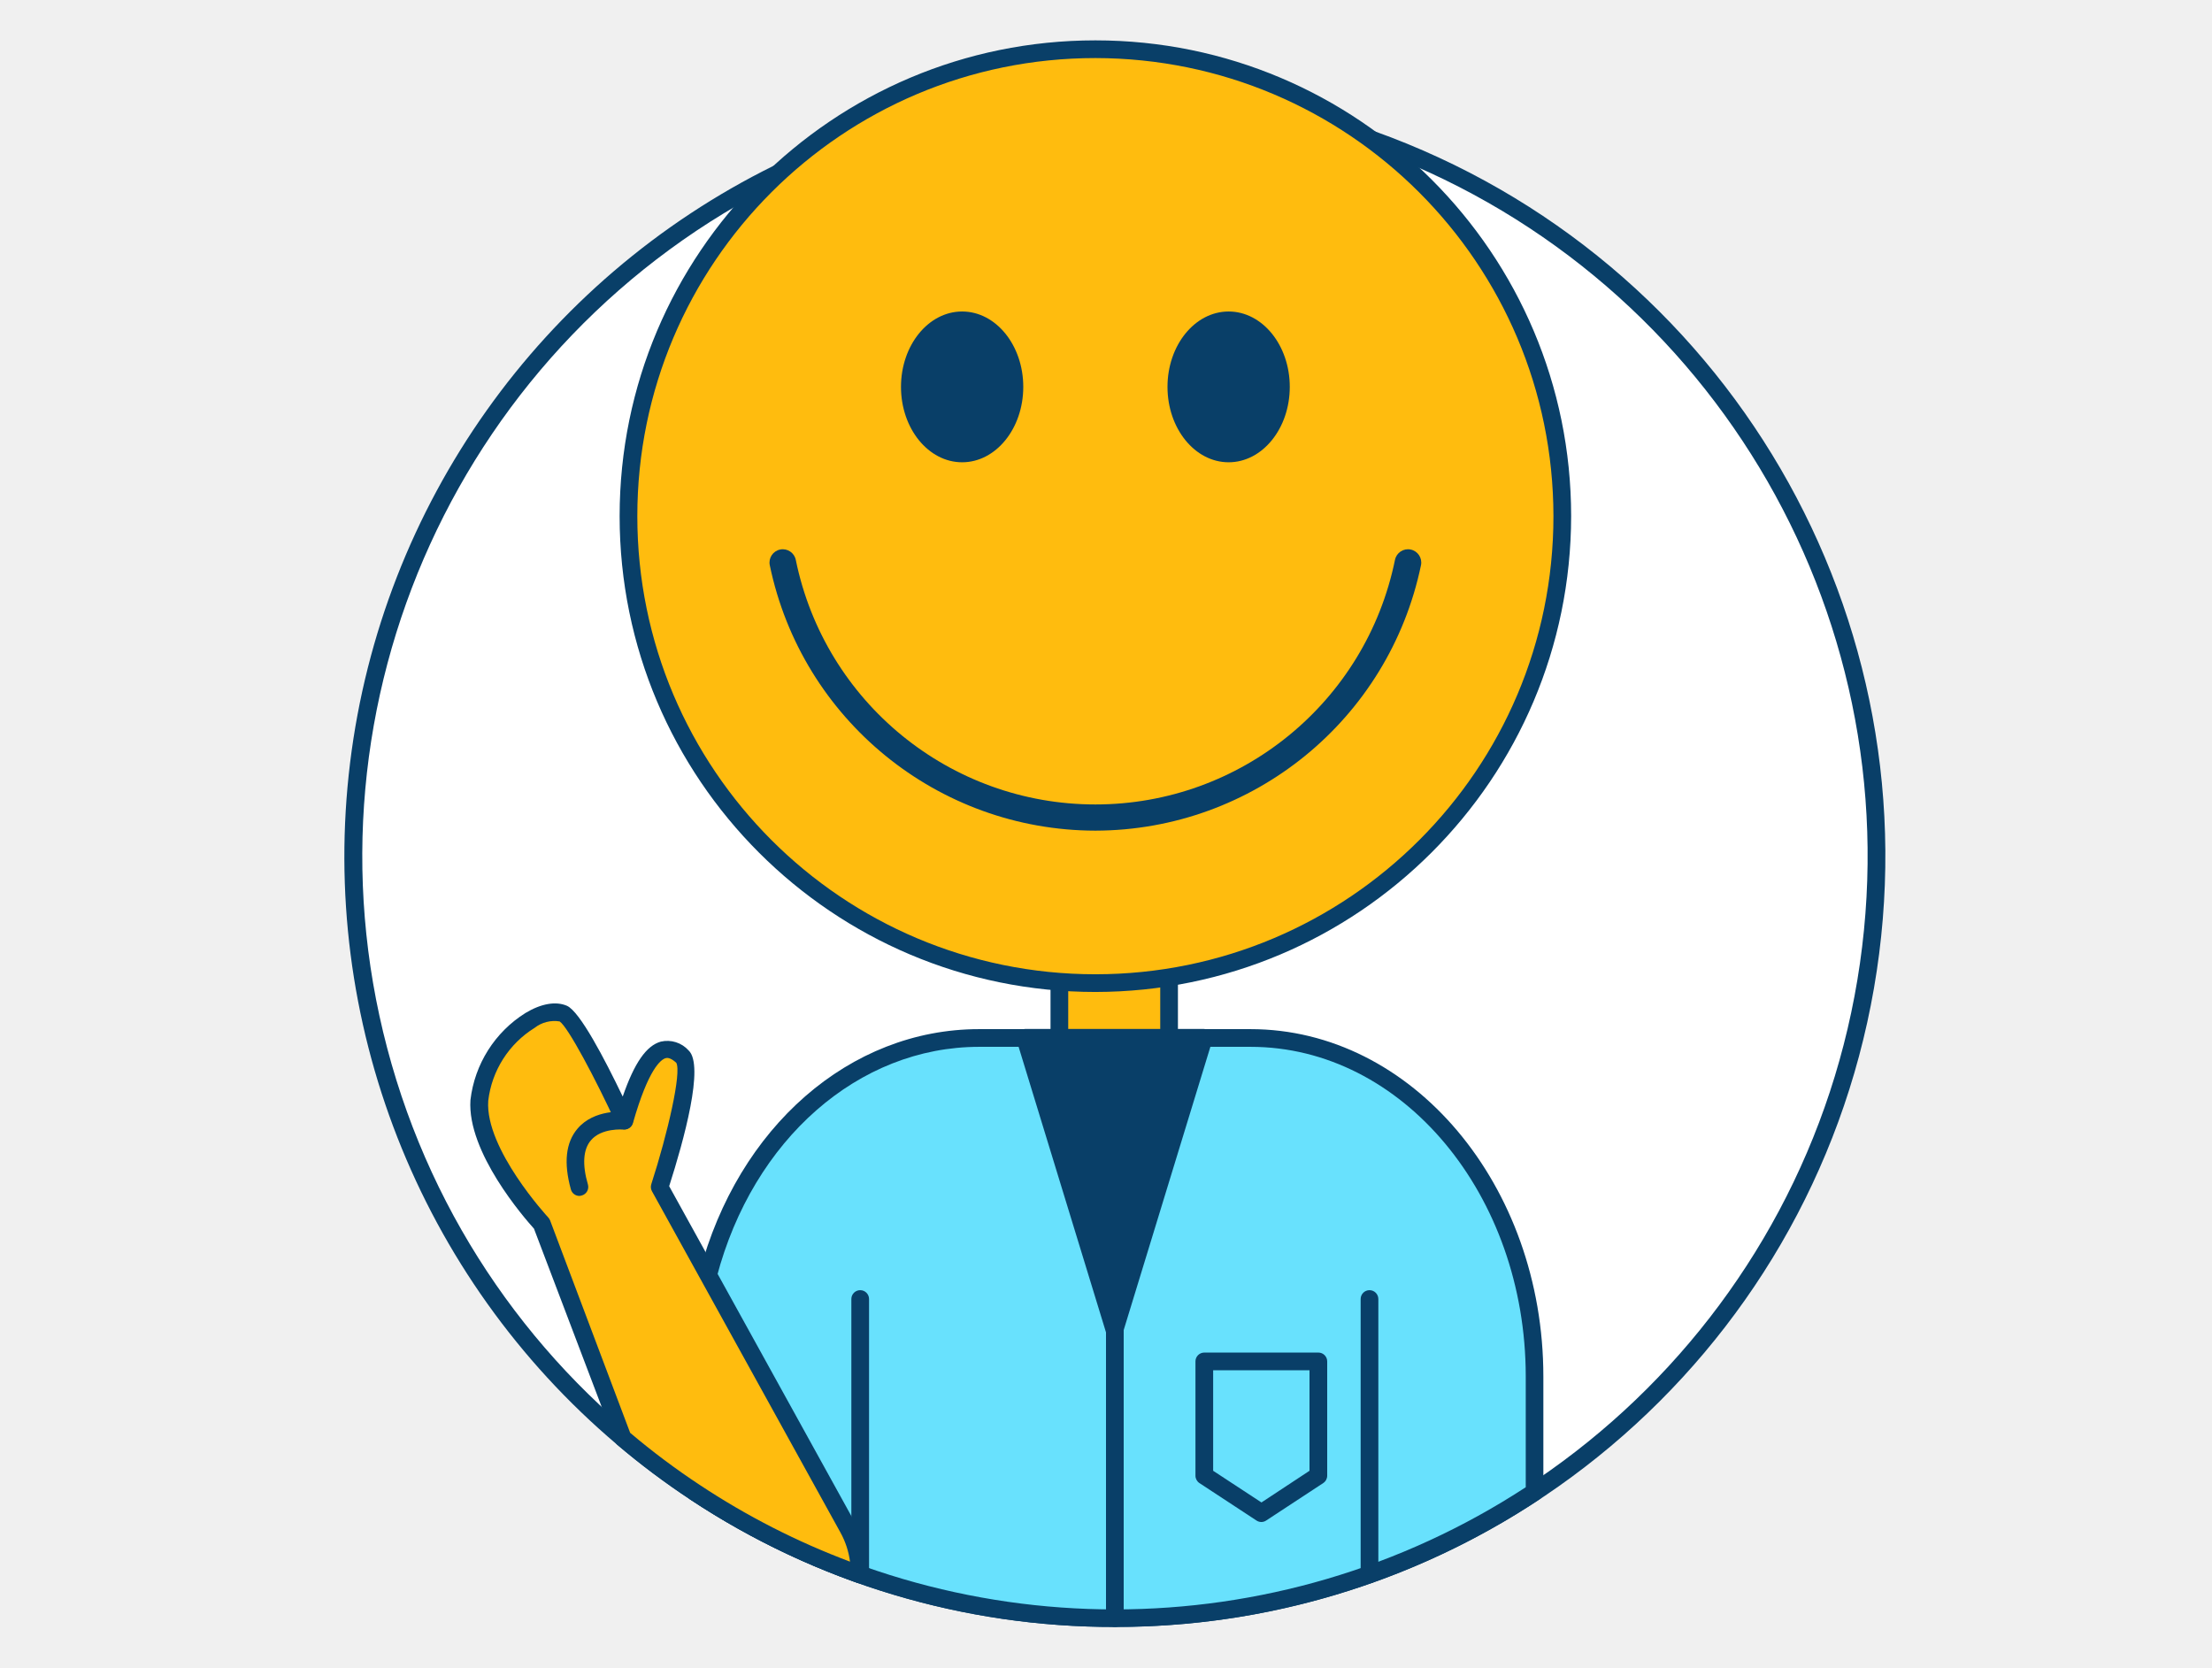
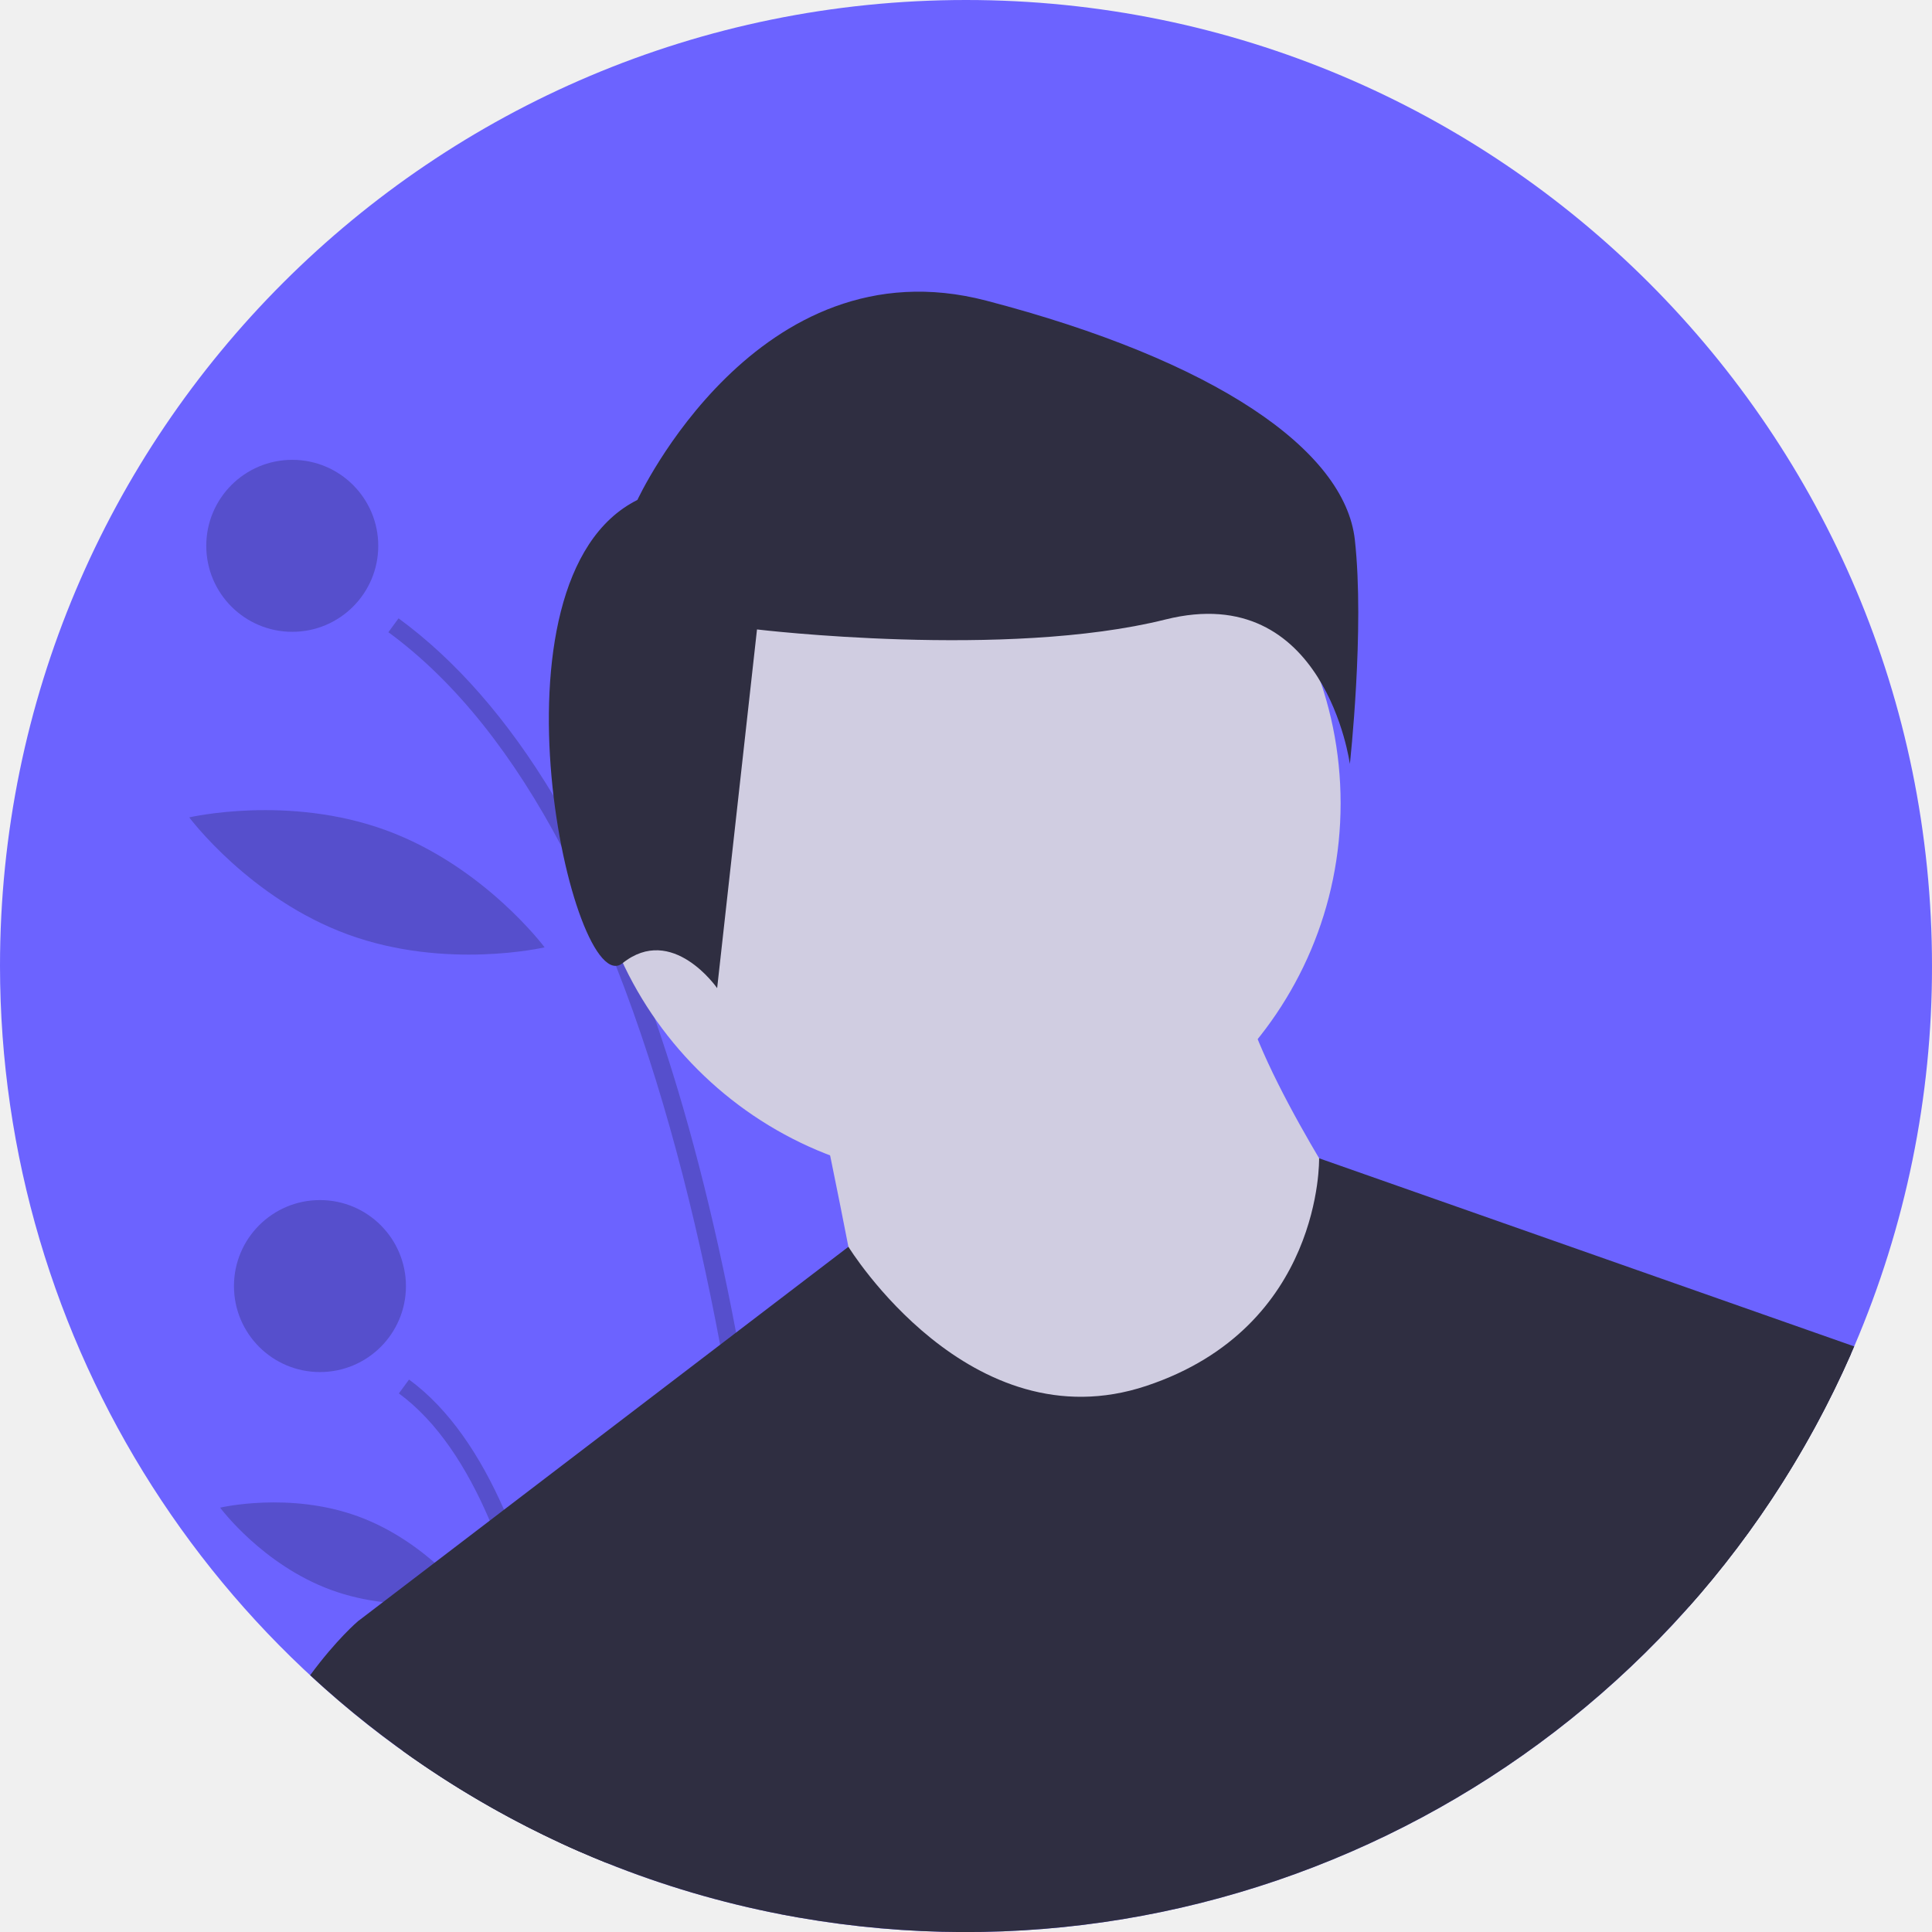
- <svg xmlns="http://www.w3.org/2000/svg" id="_280_smiley_face_outline" data-name="#280_smiley_face_outline" viewBox="74 100 250 100" width="406" height="306" class="illustration styles_illustrationTablet__1DWOa">
-   <path d="M286.07,152.58A86,86,0,0,1,152.56,224.4a83.62,83.62,0,0,1-8.15-6.11A86.07,86.07,0,0,1,162,75.36h0a86.25,86.25,0,0,1,66.9-3.85s0,0,0,0A86.08,86.08,0,0,1,286.07,152.58Z" fill="#fff" />
-   <path d="M200,239.65a86.66,86.66,0,0,1-48-14.41,85.32,85.32,0,0,1-8.25-6.19A87.06,87.06,0,0,1,161.48,74.5l.08,0a87.26,87.26,0,0,1,67.68-3.89h0s0,0,.08,0A87.06,87.06,0,0,1,200,239.65ZM162.51,76.21l-.08.05a85.06,85.06,0,1,0,66.16-3.81l-.08,0a85.29,85.29,0,0,0-66,3.79Z" fill="#093f68" />
-   <rect x="193.73" y="162.98" width="12.4" height="16.23" fill="#ffbc0e" />
-   <path d="M206.13,180.22h-12.4a1,1,0,0,1-1-1V163a1,1,0,0,1,1-1h12.4a1,1,0,0,1,1,1v16.24A1,1,0,0,1,206.13,180.22Zm-11.4-2h10.4V164h-10.4Z" fill="#093f68" />
-   <path d="M247.44,211.35V224.4a86,86,0,0,1-94.88,0V211.35A44.5,44.5,0,0,1,154,199.86c4.09-15.51,16.25-26.77,30.62-26.77h30.68C233.07,173.09,247.44,190.22,247.44,211.35Z" fill="#68e1fd" />
-   <path d="M200,239.65a86.66,86.66,0,0,1-48-14.41,1,1,0,0,1-.45-.84V211.35a45.89,45.89,0,0,1,1.51-11.75c4.34-16.45,17-27.51,31.59-27.51h30.68c18.25,0,33.1,17.61,33.1,39.26V224.4a1,1,0,0,1-.45.84,86.66,86.66,0,0,1-48,14.41Zm-46.44-15.79a85,85,0,0,0,92.88,0V211.35c0-20.55-13.95-37.26-31.1-37.26H184.66c-13.63,0-25.55,10.46-29.65,26a43.61,43.61,0,0,0-1.45,11.23Zm93.88.54h0Z" fill="#093f68" />
-   <path d="M171.22,234.71a1,1,0,0,1-1-1V202.59a1,1,0,0,1,2,0v31.12A1,1,0,0,1,171.22,234.71Z" fill="#093f68" />
-   <path d="M228.78,234.71a1,1,0,0,1-1-1V202.59a1,1,0,0,1,2,0v31.12A1,1,0,0,1,228.78,234.71Z" fill="#093f68" />
-   <polygon points="200 206.07 189.89 173.09 210.11 173.09 200 206.07" fill="#093f68" />
-   <path d="M200,207.07a1,1,0,0,1-1-.71l-10.1-33a1,1,0,0,1,.15-.88,1,1,0,0,1,.8-.41h20.22a1,1,0,0,1,.8.41,1,1,0,0,1,.15.88l-10.1,33A1,1,0,0,1,200,207.07Zm-8.75-33L200,202.66l8.75-28.57Z" fill="#093f68" />
-   <path d="M171.22,233.59v.12a85.18,85.18,0,0,1-18.66-9.31,83.62,83.62,0,0,1-8.15-6.11l-9.18-24.22s-7.45-8-7-13.93,6.69-11,9.5-9.8c1.67.73,6.9,12.09,6.9,12.09,2.59-9.08,4.88-8.79,6.58-7.2s-2.6,14.71-2.6,14.71l5.48,9.92,15.83,28.67A10.21,10.21,0,0,1,171.22,233.59Z" fill="#ffbc0e" />
-   <path d="M171.22,234.71a1,1,0,0,1-.34-.05A86.66,86.66,0,0,1,152,225.24a85.32,85.32,0,0,1-8.25-6.19,1.07,1.07,0,0,1-.28-.41l-9.12-24c-1.06-1.18-7.58-8.63-7.18-14.54a13.45,13.45,0,0,1,6.21-9.83c1.78-1.07,3.44-1.36,4.69-.82,1.47.64,4.26,6,6.31,10.26,1.32-3.82,2.68-5.76,4.31-6.21a3.24,3.24,0,0,1,3.14,1c1.8,1.7-.54,10.15-2.2,15.34l21.1,38.2a11.24,11.24,0,0,1,1.48,5.55v.12a1,1,0,0,1-1,1Zm-26-17a83.14,83.14,0,0,0,7.85,5.88,84.39,84.39,0,0,0,17,8.68A9.34,9.34,0,0,0,169,229l-21.32-38.6a1,1,0,0,1-.07-.79c1.86-5.75,3.44-12.64,2.82-13.72-.71-.65-1.08-.55-1.2-.52-.52.15-1.93,1.15-3.69,7.32a1,1,0,0,1-1.87.14c-2.36-5.12-5.48-11-6.42-11.61a3.63,3.63,0,0,0-2.82.72,11.24,11.24,0,0,0-5.25,8.25c-.37,5.43,6.71,13.11,6.78,13.18a1.15,1.15,0,0,1,.21.33Z" fill="#093f68" />
-   <circle cx="197.8" cy="114.12" r="52.77" fill="#ffbc0e" />
-   <path d="M197.8,167.89a53.77,53.77,0,1,1,53.77-53.77A53.83,53.83,0,0,1,197.8,167.89Zm0-105.54a51.77,51.77,0,1,0,51.77,51.77A51.82,51.82,0,0,0,197.8,62.35Z" fill="#093f68" />
-   <ellipse cx="182.74" cy="99.51" rx="6.91" ry="8.52" fill="#093f68" />
-   <ellipse cx="212.86" cy="99.51" rx="6.91" ry="8.52" fill="#093f68" />
-   <path d="M162.47,119.32a36.06,36.06,0,0,0,70.66,0" fill="#ffbc0e" />
-   <path d="M197.8,149.66a37.65,37.65,0,0,1-36.8-30,1.5,1.5,0,0,1,2.94-.6,34.56,34.56,0,0,0,67.72,0,1.5,1.5,0,0,1,2.94.6A37.67,37.67,0,0,1,197.8,149.66Z" fill="#093f68" />
-   <path d="M139.52,190.94a1,1,0,0,1-1-.74c-.83-3-.58-5.29.74-6.85,1.89-2.25,5.24-1.93,5.38-1.91a1,1,0,1,1-.2,2h0s-2.45-.22-3.66,1.22c-.86,1-1,2.71-.33,5a1,1,0,0,1-.7,1.23A1.27,1.27,0,0,1,139.52,190.94Z" fill="#093f68" />
-   <path d="M200,239.65a1,1,0,0,1-1-1V206.07a1,1,0,0,1,2,0v32.58A1,1,0,0,1,200,239.65Z" fill="#093f68" />
-   <path d="M216.57,227.79a1,1,0,0,1-.55-.16l-6.46-4.24a1,1,0,0,1-.45-.83V209.64a1,1,0,0,1,1-1H223a1,1,0,0,1,1,1v12.92a1,1,0,0,1-.45.83l-6.46,4.24A1,1,0,0,1,216.57,227.79ZM211.11,222l5.46,3.58L222,222V210.64H211.11Zm11.91.54h0Z" fill="#093f68" />
+ <svg xmlns="http://www.w3.org/2000/svg" id="e59edb86-a3bc-4694-8aac-31e565ca5cfc" data-name="Layer 1" width="676" height="676" viewBox="0 0 676 676">
+   <path d="M938,450a336.852,336.852,0,0,1-27.22,133.1L909.66,585.68A338.559,338.559,0,0,1,541.35,782.93q-3.045-.54-6.08-1.12a334.981,334.981,0,0,1-61.14-18.03q-4.815-1.935-9.56-4.01c-2.16-.94-4.32-1.91-6.46-2.91A338.414,338.414,0,0,1,262,450c0-186.67,151.33-338,338-338S938,263.33,938,450Z" transform="translate(-262 -112)" fill="#6c63ff" />
+   <path d="M541.35,782.93q-3.045-.54-6.08-1.12c-1.32-38.31-5.85-116.94-21.3-199.29C505.52,537.45,493.79,491.25,477.52,449.95a412.604,412.604,0,0,0-19.07-41.84c-16.44-31.05-36.38-57.19-60.56-74.9l3.56-4.86q30.165,22.11,54.22,62.08,7.215,11.97,13.86,25.54,7.125,14.52,13.59,30.83,4.125,10.38,7.97,21.48,16.74,48.195,28.46,109.98,2.595,13.65,4.94,27.97C536.6,680.2,540.25,748.59,541.35,782.93Z" transform="translate(-262 -112)" opacity="0.2" />
+   <path d="M464.57,759.77c-2.16-.94-4.32-1.91-6.46-2.91-2.09-22.7-5.93-50.86-12.95-77.59A254.557,254.557,0,0,0,433.35,644.07c-8.01-18.75-18.38-34.69-31.79-44.52l3.56-4.85c14.04,10.28,24.87,26.53,33.24,45.54,9.43,21.42,15.72,46.35,19.91,70.17C461.38,728.1,463.34,745.19,464.57,759.77Z" transform="translate(-262 -112)" opacity="0.2" />
+   <circle cx="102.262" cy="190.982" r="30.089" opacity="0.2" />
+   <circle cx="111.951" cy="449.991" r="30.089" opacity="0.2" />
+   <path d="M483.714,353.521c-6.38,35.997,7.705,68.592,7.705,68.592s24.43-25.768,30.81-61.766-7.705-68.592-7.705-68.592S490.095,317.524,483.714,353.521Z" transform="translate(-262 -112)" opacity="0.2" />
+   <path d="M383.718,438.971c34.335,12.555,68.837,4.498,68.837,4.498s-21.166-28.413-55.501-40.968-68.837-4.498-68.837-4.498S349.383,426.416,383.718,438.971Z" transform="translate(-262 -112)" opacity="0.2" />
+   <path d="M377.895,668.333c24.066,8.8,48.283,3.059,48.283,3.059S411.377,651.384,387.311,642.584s-48.283-3.059-48.283-3.059S353.829,659.533,377.895,668.333Z" transform="translate(-262 -112)" opacity="0.2" />
+   <circle cx="337.306" cy="281.079" r="131.77" fill="#d0cde1" />
+   <path d="M547.833,493.965s16.471,78.239,16.471,86.474,78.239,45.296,78.239,45.296L712.546,613.382,737.253,539.261s-41.178-61.767-41.178-86.474Z" transform="translate(-262 -112)" fill="#d0cde1" />
+   <path d="M910.78,583.1,909.66,585.68A338.559,338.559,0,0,1,541.35,782.93q-3.045-.54-6.08-1.12a334.981,334.981,0,0,1-61.14-18.03q-4.815-1.935-9.56-4.01c-2.16-.94-4.32-1.91-6.46-2.91a337.593,337.593,0,0,1-55.25-32.28l-15.62-45.31,8.78-6.7,18.06-13.79,19.27-14.71,5.01-3.83,75.61-57.72,5.58-4.26,39.3-30,.01-.01s42.5,69.25,104.27,48.66,60.42-79.63,60.42-79.63Z" transform="translate(-262 -112)" fill="#2f2e41" />
+   <path d="M485.035,286.916s41.837-90.646,122.023-69.728,125.51,52.296,128.996,83.673-1.743,78.443-1.743,78.443-8.716-64.498-64.498-50.552-142.941,3.486-142.941,3.486L512.926,457.748s-15.689-22.661-33.121-8.716S429.253,314.807,485.035,286.916Z" transform="translate(-262 -112)" fill="#2f2e41" />
+   <path d="M474.13,763.78q-4.815-1.935-9.56-4.01c-2.16-.94-4.32-1.91-6.46-2.91a338.835,338.835,0,0,1-87.59-58.7c9.19-12.52,16.72-18.89,16.72-18.89h61.77l9.26,31.14Z" transform="translate(-262 -112)" fill="#2f2e41" />
+   <path d="M856.67,576.32l52.99,9.36A337.944,337.944,0,0,1,852.9,674.25Z" transform="translate(-262 -112)" fill="#2f2e41" />
</svg>
